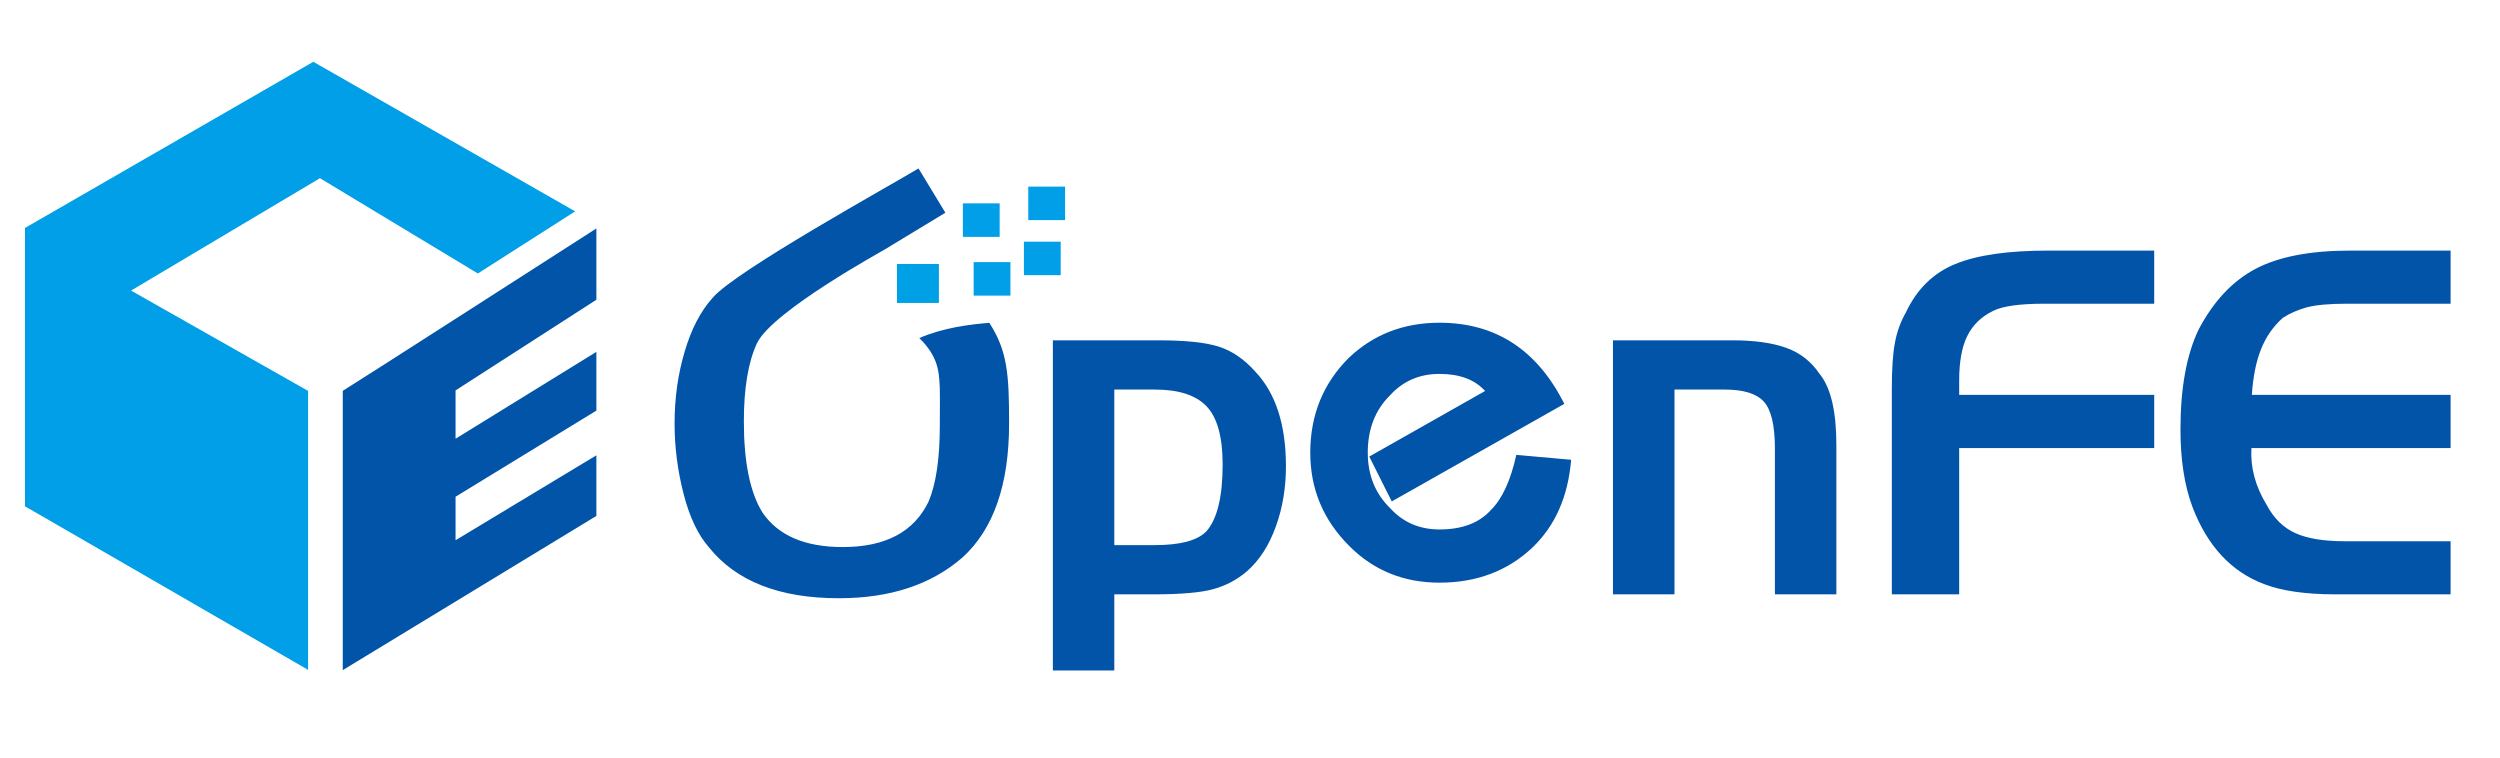
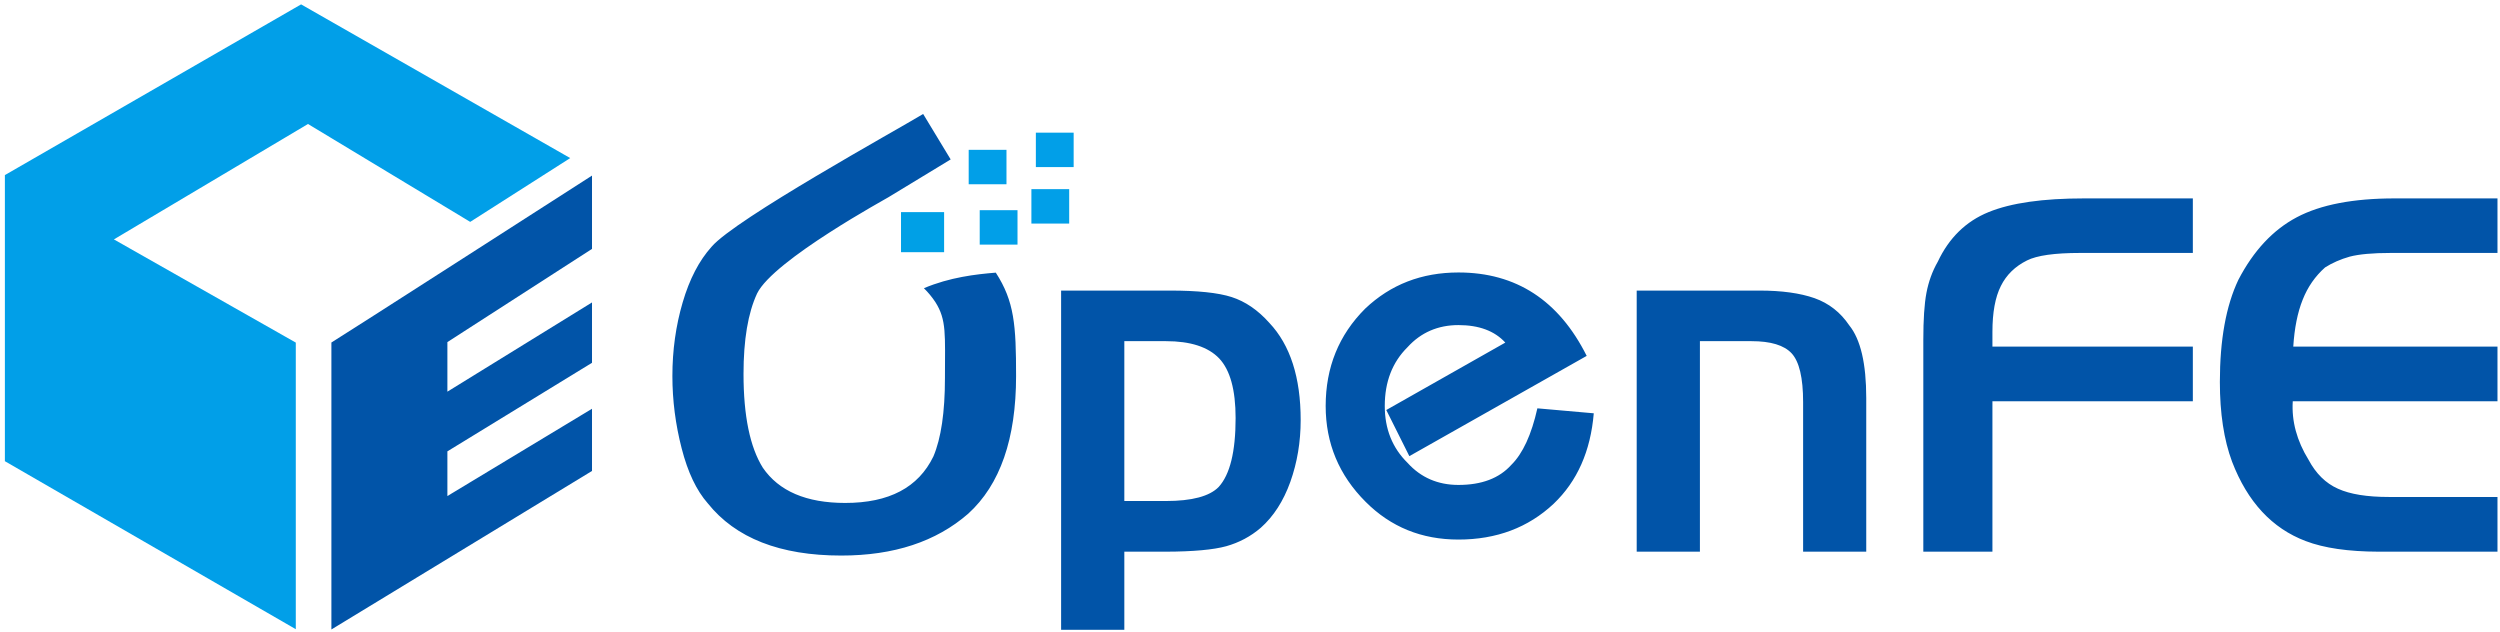
- <svg xmlns="http://www.w3.org/2000/svg" xml:space="preserve" width="297mm" height="90mm" version="1.1" style="shape-rendering:geometricPrecision; text-rendering:geometricPrecision; image-rendering:optimizeQuality; fill-rule:evenodd; clip-rule:evenodd" viewBox="0 0 29700 9000">
+ <svg xmlns="http://www.w3.org/2000/svg" xml:space="preserve" width="297mm" height="75mm" version="1.1" style="shape-rendering:geometricPrecision; text-rendering:geometricPrecision; image-rendering:optimizeQuality; fill-rule:evenodd; clip-rule:evenodd" viewBox="0 0 29700 7500">
  <defs>
    <style type="text/css">
   
-     .fil0 {fill:none}
-     .fil3 {fill:#00A0E6}
-     .fil1 {fill:#0154A8}
-     .fil2 {fill:#019FE8}
+     .fil2 {fill:#00A0E6}
+     .fil0 {fill:#0154A8}
+     .fil1 {fill:#019FE8}
   
  </style>
  </defs>
  <g id="图层_x0020_1">
-     <rect class="fil0" width="29700" height="9000" />
-     <path class="fil1" d="M10510 2964c6,1 -1329,726 -1517,1113 -105,226 -156,536 -156,930 0,485 74,846 222,1083 186,272 503,409 953,409 506,0 845,-179 1019,-539 89,-209 134,-510 134,-907 0,-500 21,-670 -112,-879 -39,-58 -82,-111 -132,-158 298,-127 603,-161 832,-181 215,333 235,608 235,1196 0,725 -184,1256 -554,1592 -371,323 -860,484 -1468,484 -707,0 -1221,-202 -1544,-605 -129,-147 -230,-358 -301,-635 -71,-276 -107,-555 -107,-836 0,-298 39,-582 119,-851 79,-270 190,-484 335,-644 273,-320 2133,-1346 2444,-1535l319 526 -721 437zm1998 1079l1257 0c319,0 557,25 714,75 157,50 303,149 436,299 241,256 362,630 362,1123 0,253 -39,491 -120,715 -80,222 -193,399 -341,530 -117,101 -251,172 -399,213 -148,42 -382,62 -698,63l-481 0 0 904 -730 0 0 -3922zm730 585l0 1848 481 0c301,0 505,-54 611,-162 129,-143 195,-408 195,-797 0,-326 -64,-556 -190,-689 -127,-134 -332,-200 -616,-200l-481 0zm3296 1329l-267 -533 1376 -779c-123,-136 -304,-203 -542,-203 -237,0 -434,85 -588,255 -176,174 -264,401 -264,681 0,265 88,484 264,657 154,170 351,255 588,255 268,0 472,-77 611,-231 134,-132 234,-350 302,-655l651 58c-36,439 -191,787 -463,1046 -294,276 -661,414 -1101,414 -425,0 -782,-145 -1071,-435 -310,-309 -464,-678 -464,-1109 0,-446 152,-822 458,-1127 293,-278 652,-417 1077,-417 667,0 1161,322 1483,964l-2050 1159zm2628 -1914l1420 0c257,0 468,29 635,88 168,59 301,164 402,314 131,162 197,442 197,841l0 1775 -730 0 0 -1730c0,-280 -45,-467 -133,-561 -87,-95 -242,-142 -464,-142l-596 0 0 2433 -731 0 0 -3018zm6430 648l0 632 -2317 0 0 1738 -800 0 0 -2448c0,-233 12,-414 37,-543 24,-128 67,-249 131,-360 130,-276 326,-468 587,-574 262,-107 629,-159 1105,-159l1257 0 0 631 -1304 0c-295,0 -500,29 -613,87 -138,68 -239,166 -303,295 -65,130 -97,307 -97,530l0 171 2317 0zm3521 -1714l0 631 -1233 0c-209,0 -367,15 -475,43 -107,30 -202,71 -285,125 -113,101 -200,224 -259,373 -59,147 -95,328 -109,542l2361 0 0 632 -2366 0c-14,230 47,456 182,677 85,159 198,270 341,334 141,64 337,96 586,96l1257 0 0 631 -1373 0c-352,-1 -633,-41 -843,-122 -390,-147 -674,-453 -851,-918 -95,-253 -142,-560 -142,-921 0,-487 71,-881 214,-1182 176,-336 401,-577 676,-723 276,-146 653,-218 1131,-218l1188 0z" />
-     <rect class="fil2" x="11567" y="3114" width="437" height="398" />
-     <rect class="fil3" x="10656" y="3136" width="498" height="463" />
-     <rect class="fil2" x="12164" y="2871" width="437" height="398" />
-     <rect class="fil2" x="12216" y="2217" width="437" height="398" />
-     <rect class="fil2" x="11439" y="2416" width="437" height="398" />
-     <polygon class="fil2" points="297,2708 297,6015 3660,7958 3660,4644 1557,3452 3801,2117 5677,3249 6833,2511 3722,734 " />
-     <path class="fil1" d="M4072 4643c37,-18 3013,-1929 3013,-1929l0 847 -1673 1077 0 574 1673 -1032 0 698 -1673 1023 0 517 1673 -1009 0 720 -3013 1832 0 -3318z" />
+     <path class="fil0" d="M10553 2344c6,0 -1366,745 -1559,1143 -108,232 -161,551 -161,955 0,499 77,870 229,1114 191,279 517,419 979,419 521,0 869,-183 1048,-553 91,-215 137,-525 137,-932 0,-514 22,-689 -115,-903 -40,-60 -85,-114 -135,-163 306,-130 619,-166 854,-185 221,342 241,624 241,1228 0,745 -189,1291 -569,1636 -381,332 -883,497 -1508,497 -727,0 -1255,-207 -1586,-621 -133,-151 -237,-368 -310,-653 -73,-283 -110,-570 -110,-859 0,-306 41,-598 122,-874 81,-277 196,-498 344,-662 281,-329 2193,-1383 2513,-1577l327 540 -741 450zm2053 1108l1292 0c327,0 572,25 734,77 161,52 311,153 448,307 248,263 372,648 372,1154 0,260 -41,505 -123,735 -82,228 -199,410 -351,545 -121,104 -258,176 -410,219 -153,42 -392,64 -717,65l-494 0 0 928 -751 0 0 -4030zm751 601l0 1899 494 0c309,0 519,-56 627,-167 134,-147 201,-419 201,-818 0,-336 -65,-571 -195,-709 -131,-137 -342,-205 -633,-205l-494 0zm3386 1366l-274 -548 1414 -801c-127,-139 -313,-208 -557,-208 -243,0 -446,88 -604,262 -181,179 -271,412 -271,699 0,273 90,498 271,676 158,175 361,262 604,262 276,0 485,-79 628,-238 137,-135 240,-359 310,-672l670 59c-38,451 -197,808 -477,1075 -302,283 -679,425 -1131,425 -437,0 -803,-149 -1101,-447 -318,-317 -476,-697 -476,-1140 0,-458 156,-844 470,-1157 302,-286 670,-429 1107,-429 685,0 1193,331 1524,991l-2107 1191zm2701 -1967l1459 0c264,0 481,30 653,90 172,61 309,169 413,323 135,167 202,454 202,864l0 1825 -750 0 0 -1778c0,-288 -46,-480 -136,-578 -90,-97 -249,-145 -478,-145l-612 0 0 2501 -751 0 0 -3102zm6607 666l0 649 -2381 0 0 1787 -821 0 0 -2516c0,-240 12,-426 37,-558 25,-132 69,-256 135,-371 133,-283 335,-480 603,-589 269,-110 647,-163 1136,-163l1291 0 0 648 -1339 0c-304,0 -514,30 -631,89 -141,70 -245,171 -311,304 -67,133 -100,315 -100,544l0 176 2381 0zm3619 -1761l0 648 -1268 0c-214,0 -377,15 -488,44 -109,31 -207,74 -292,128 -117,104 -206,231 -266,383 -61,152 -98,338 -112,558l2426 0 0 649 -2432 0c-15,236 48,469 188,696 87,163 203,278 349,343 145,66 347,98 603,98l1292 0 0 650 -1411 0c-362,-1 -650,-43 -867,-126 -400,-151 -692,-466 -875,-943 -97,-260 -145,-576 -145,-947 0,-500 73,-905 220,-1214 180,-346 412,-594 694,-743 284,-150 671,-224 1163,-224l1221 0z" />
+     <rect class="fil1" x="11639" y="2497" width="449" height="409" />
+     <rect class="fil2" x="10704" y="2520" width="512" height="476" />
+     <rect class="fil1" x="12253" y="2247" width="449" height="409" />
+     <rect class="fil1" x="12306" y="1576" width="449" height="409" />
+     <rect class="fil1" x="11508" y="1780" width="449" height="409" />
+     <polygon class="fil1" points="58,2080 58,5479 3514,7475 3514,4070 1353,2844 3659,1473 5586,2636 6774,1878 3577,52 " />
+     <path class="fil0" d="M3937 4069c38,-19 3096,-1983 3096,-1983l0 871 -1718 1107 0 589 1718 -1060 0 717 -1718 1052 0 531 1718 -1037 0 739 -3096 1883 0 -3409z" />
  </g>
</svg>
